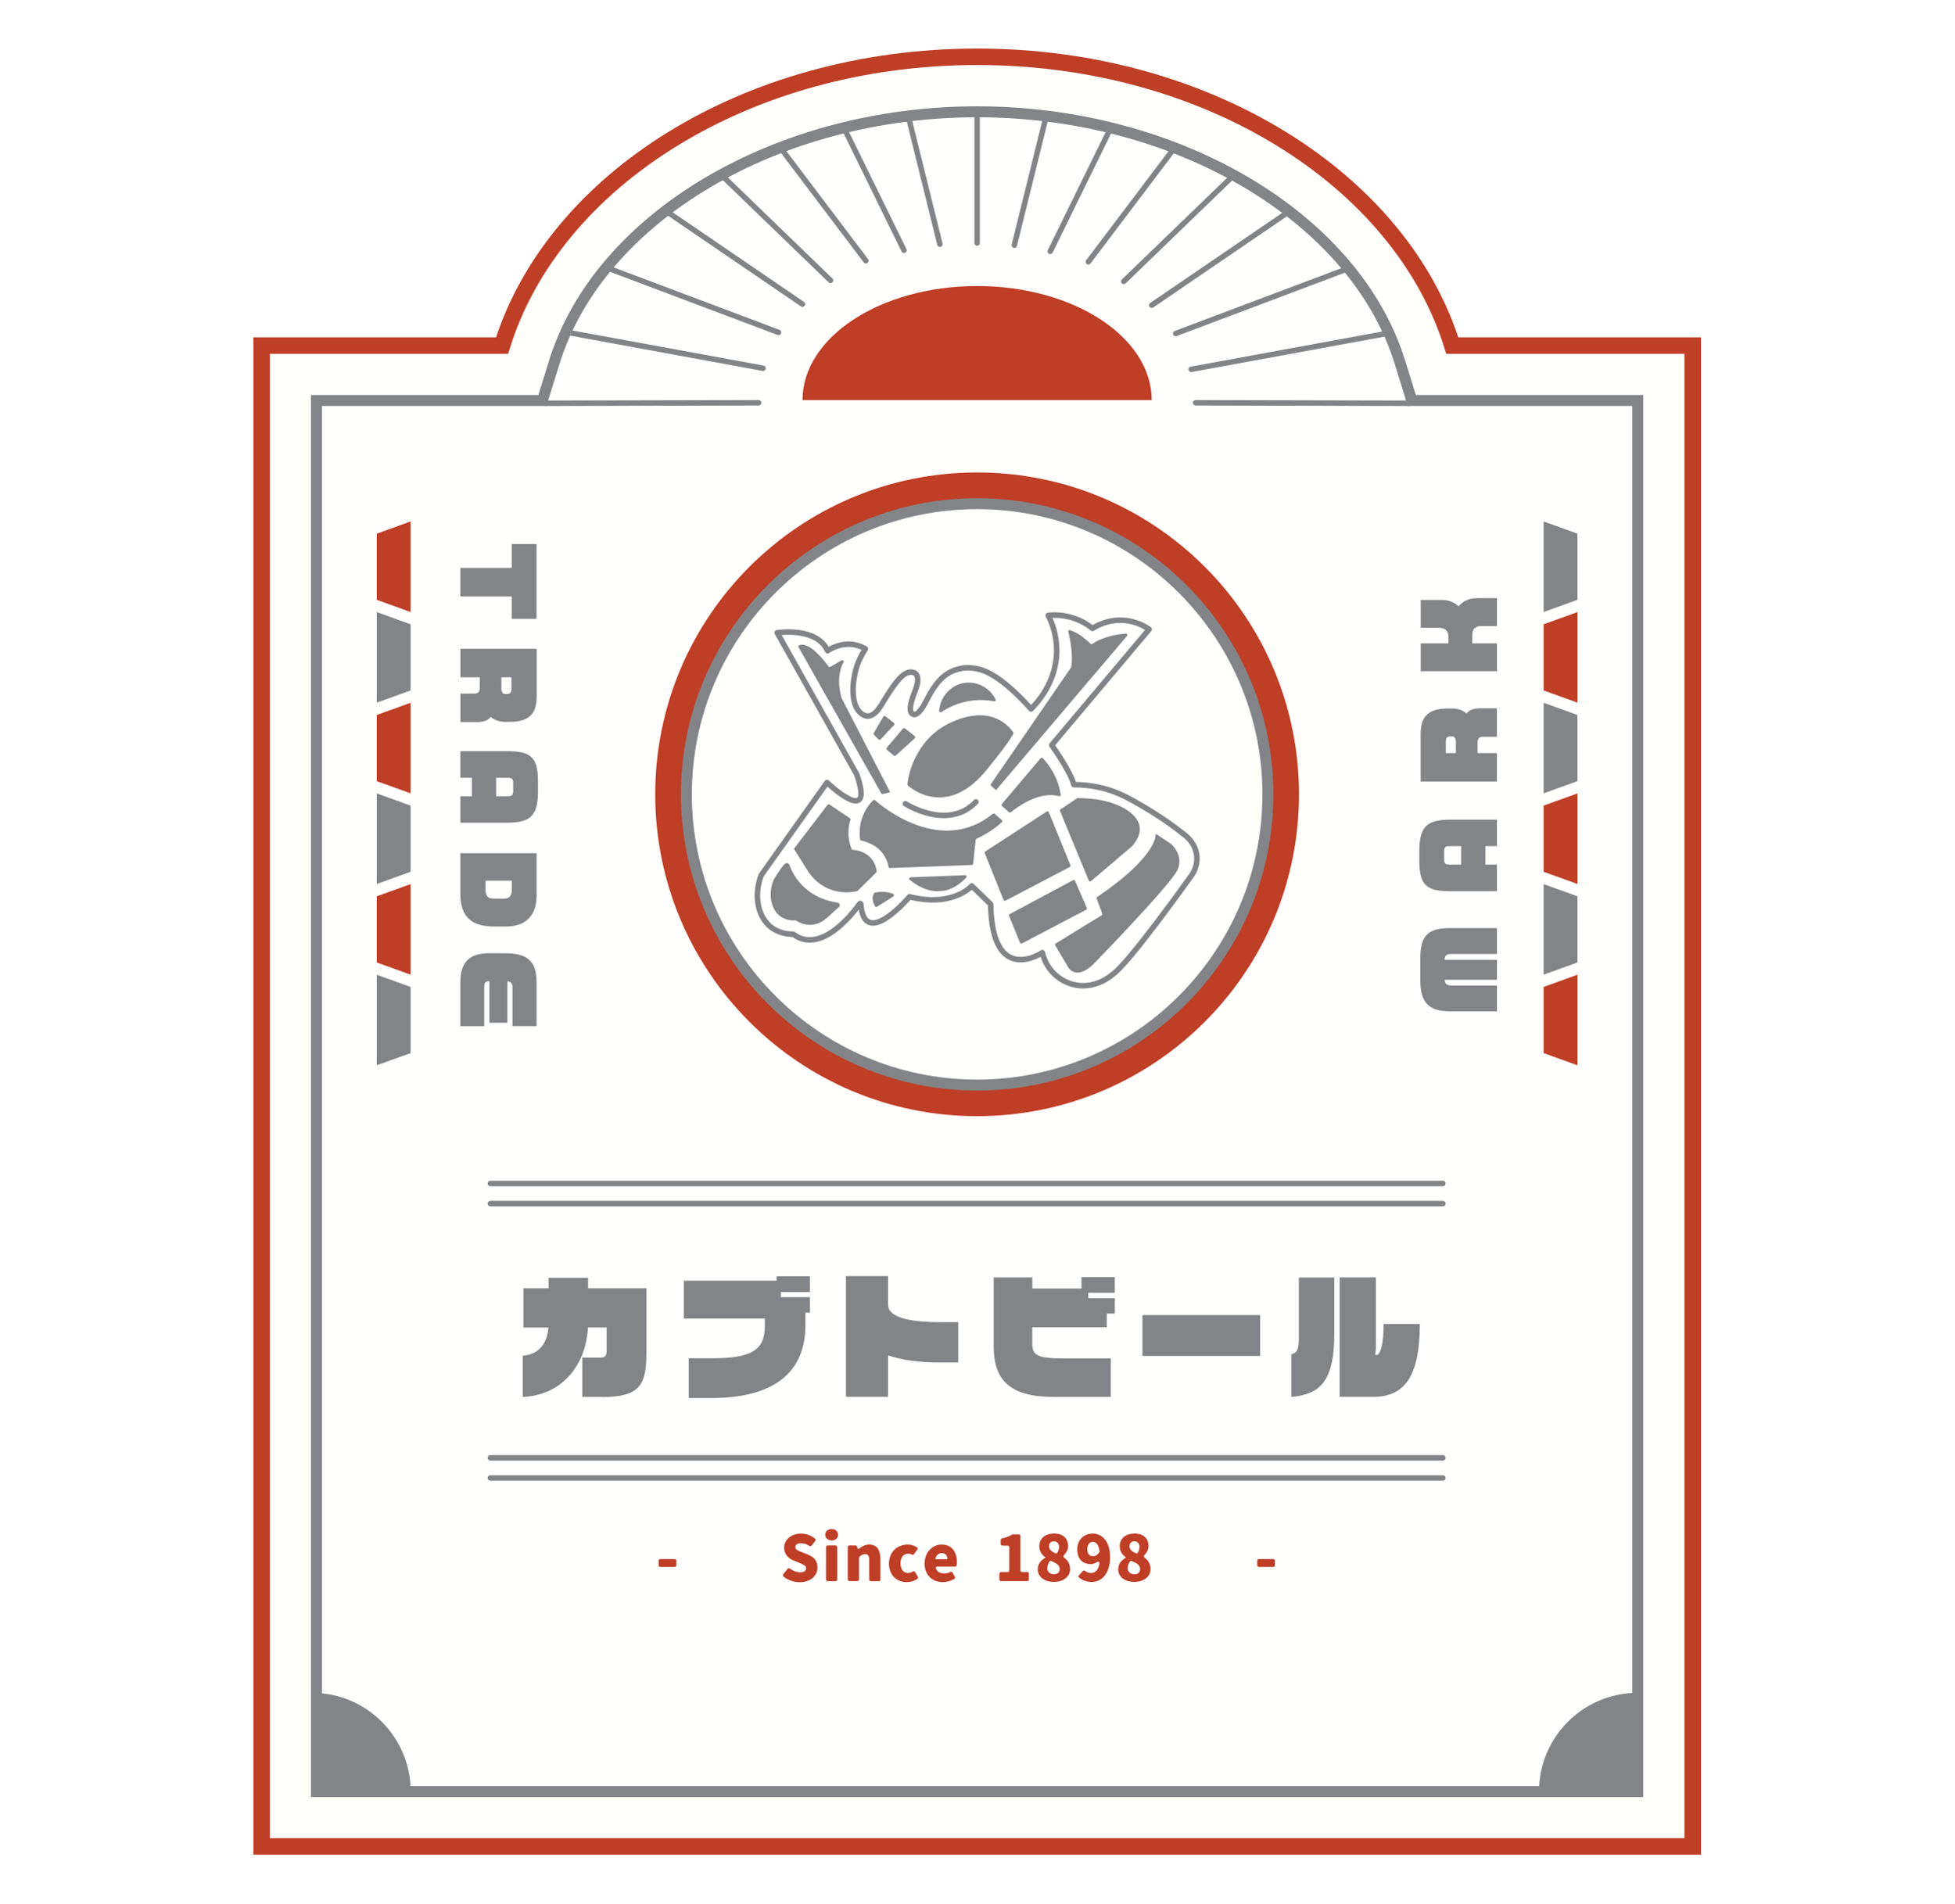
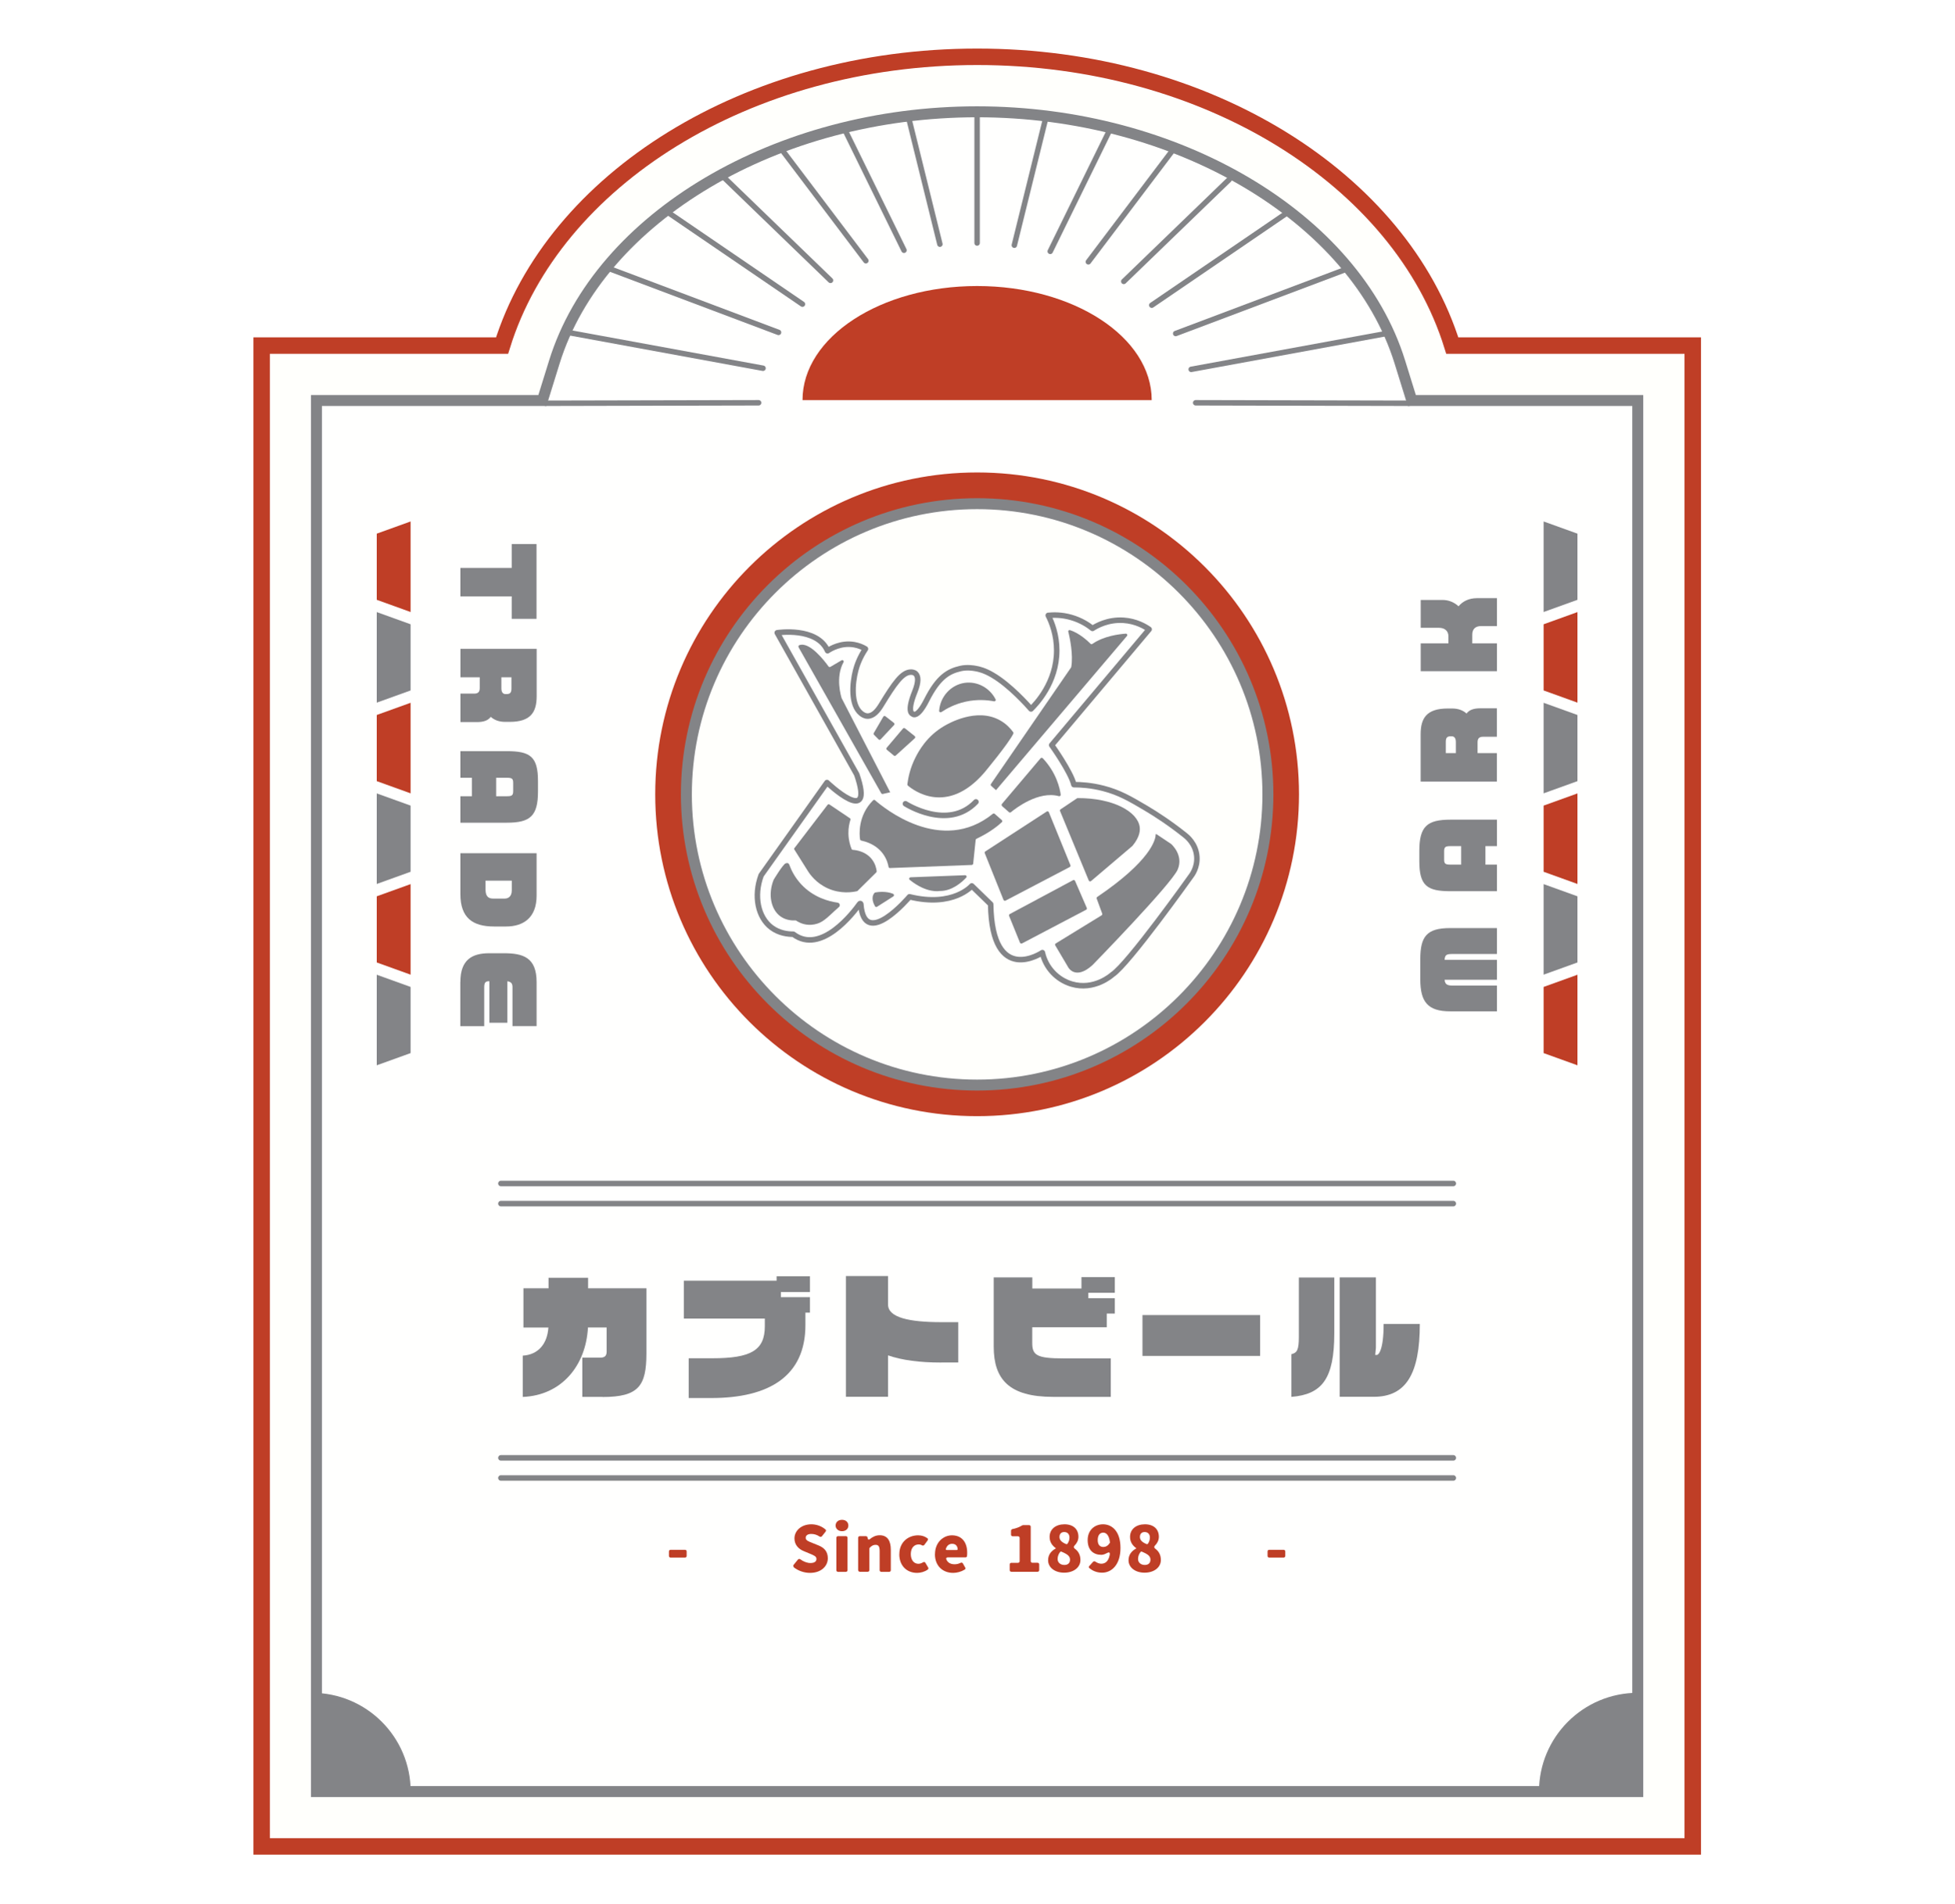
<svg xmlns="http://www.w3.org/2000/svg" id="_design-02" data-name="#design-02" viewBox="0 0 283.52 276.16">
  <defs>
    <style>
      .cls-1, .cls-2 {
        fill: none;
      }

      .cls-3 {
        fill: #fffff9;
        stroke-width: .79px;
      }

      .cls-3, .cls-4, .cls-5, .cls-2, .cls-6 {
        stroke-miterlimit: 10;
      }

      .cls-3, .cls-5, .cls-7, .cls-8, .cls-2, .cls-6 {
        stroke: #838487;
      }

      .cls-3, .cls-7, .cls-8, .cls-2 {
        stroke-linecap: round;
      }

      .cls-4 {
        stroke: #bf3e26;
        stroke-width: 2.39px;
      }

      .cls-4, .cls-5 {
        fill: #fffffc;
      }

      .cls-5, .cls-6 {
        stroke-width: 1.59px;
      }

      .cls-9 {
        fill: #838487;
      }

      .cls-7 {
        stroke-width: .8px;
      }

      .cls-7, .cls-8 {
        stroke-linejoin: round;
      }

      .cls-7, .cls-8, .cls-6 {
        fill: #fffffe;
      }

      .cls-8, .cls-2 {
        stroke-width: .8px;
      }

      .cls-10 {
        fill: #bf3e26;
      }
    </style>
  </defs>
  <path id="_.color-primary-stroke" data-name=".color-primary-stroke" class="cls-4" d="M210.7,50.14c-7.47-24.03-35.5-41.9-68.93-41.9s-61.47,17.86-68.93,41.9h-34.88v217.77h207.63V50.14h-34.88Z" />
  <path id="_.color-secondary-stroke" data-name=".color-secondary-stroke" class="cls-6" d="M45.91,259.95V58.11h32.78l1.74-5.6c6.54-21.03,32.33-36.29,61.33-36.29s54.79,15.26,61.33,36.29l1.74,5.6h32.78v201.84H45.91Z" />
  <g id="_.color-primary-fill" data-name=".color-primary-fill">
    <circle class="cls-10" cx="141.76" cy="115.25" r="46.7" />
+     <g>
+       <path class="cls-10" d="M97.05,225.76v-.65c0-.14.1-.24.24-.24h2.09c.14,0,.24.1.24.24v.65c0,.14-.1.24-.24.24h-2.09c-.14,0-.24-.1-.24-.24Z" />
+       <path class="cls-10" d="M115.17,227.37c-.11-.08-.11-.21-.03-.32l.62-.76c.1-.11.23-.12.35-.04.45.33.99.54,1.46.54.6,0,.88-.23.88-.59,0-.39-.37-.52-.96-.77l-.86-.36c-.71-.28-1.37-.87-1.37-1.85,0-1.14,1.02-2.05,2.45-2.05.72,0,1.47.25,2.05.75.1.09.1.21.02.31l-.53.67c-.09.11-.22.12-.34.05-.38-.25-.76-.38-1.21-.38-.5,0-.81.2-.81.57s.42.52,1.03.76l.84.34c.84.34,1.34.9,1.34,1.86,0,1.13-.95,2.12-2.59,2.12-.81,0-1.68-.28-2.36-.82Z" />
+       <path class="cls-10" d="M121.23,221.35c0-.49.38-.83.93-.83s.92.34.92.83-.38.82-.92.82-.93-.35-.93-.82ZM121.34,227.83v-4.7c0-.14.1-.24.24-.24h1.14c.14,0,.24.1.24.24v4.7c0,.14-.1.24-.24.24h-1.14c-.14,0-.24-.1-.24-.24Z" />
+       <path class="cls-10" d="M124.5,227.83v-4.7c0-.14.1-.24.24-.24h.88c.12,0,.22.08.24.19l.03.13c.04.19.15.23.31.11.39-.32.85-.56,1.43-.56,1.13,0,1.61.81,1.61,2.11v2.96c0,.14-.1.24-.24.24h-1.14c-.14,0-.24-.1-.24-.24v-2.77c0-.71-.19-.91-.59-.91-.34,0-.55.13-.82.39-.05.04-.08.11-.08.17v3.11c0,.14-.1.24-.24.24h-1.14c-.14,0-.24-.1-.24-.24Z" />
+       <path class="cls-10" d="M130.48,225.49c0-1.72,1.27-2.72,2.72-2.72.55,0,.98.16,1.34.42.11.08.12.2.04.32l-.47.64c-.1.12-.23.14-.35.07-.16-.1-.31-.13-.46-.13-.72,0-1.16.55-1.16,1.41s.46,1.4,1.1,1.4c.24,0,.47-.09.67-.21.14-.09.29-.06.36.09l.39.66c.06.1.04.23-.06.3-.48.34-1.06.48-1.55.48-1.46,0-2.58-1-2.58-2.71Z" />
+       <path class="cls-10" d="M135.65,225.49c0-1.69,1.2-2.72,2.46-2.72,1.49,0,2.21,1.08,2.21,2.5,0,.19,0,.38-.03.53-.02.11-.11.17-.21.17h-2.58c-.18,0-.28.12-.21.28.21.51.65.72,1.21.72.3,0,.58-.07.87-.21.13-.07.27-.03.34.11l.32.57c.07.11.04.24-.08.31-.51.31-1.13.47-1.67.47-1.49,0-2.64-1-2.64-2.71ZM137.36,224.9h1.45c.09,0,.14-.06.13-.14-.04-.44-.28-.76-.81-.76-.4,0-.76.24-.9.74-.03.1.03.16.13.16Z" />
+       <path class="cls-10" d="M146.49,227.83v-.83c0-.14.1-.24.24-.24h.96c.14,0,.24-.1.24-.24v-3.37c0-.14-.1-.24-.24-.24h-.77c-.14,0-.24-.1-.24-.24v-.56c0-.12.08-.21.19-.24.59-.12,1.02-.29,1.43-.54.04-.02.09-.04.12-.04h.88c.14,0,.24.1.24.24v4.98c0,.14.1.24.24.24h.75c.14,0,.24.1.24.24v.83c0,.14-.1.24-.24.24h-3.8c-.14,0-.24-.1-.24-.24Z" />
+       <path class="cls-10" d="M152.06,226.39c0-.84.48-1.37,1.11-1.71v-.05c-.54-.39-.89-.91-.89-1.63,0-1.13.89-1.83,2.16-1.83s2.02.71,2.02,1.81c0,.5-.23.95-.56,1.27-.16.16-.15.32.04.46.48.35.81.87.81,1.64,0,1.05-.95,1.84-2.37,1.84-1.33,0-2.32-.74-2.32-1.81ZM155.24,226.3c0-.57-.48-.83-1.26-1.17-.05-.02-.12,0-.15.03-.24.27-.39.65-.39,1.04,0,.56.45.87.98.87.46,0,.82-.23.82-.77ZM154.86,224.01c.2-.29.3-.6.3-.92,0-.49-.29-.8-.77-.8-.36,0-.68.22-.68.71s.37.8.99,1.05c.06.02.12,0,.16-.05Z" />
+       <path class="cls-10" d="M158.04,227.22l.53-.59c.11-.12.24-.12.37-.03.23.16.54.29.83.29.56,0,1.03-.32,1.22-1.23.09-.44-.08-.5-.45-.29-.26.15-.54.23-.76.23-1.14,0-1.98-.68-1.98-2.14s1.03-2.29,2.23-2.29c1.28,0,2.53.98,2.53,3.43s-1.29,3.59-2.67,3.59c-.8,0-1.41-.3-1.83-.65-.11-.09-.11-.22-.02-.33ZM161.03,223.86s.02-.06,0-.09c-.13-1.08-.57-1.39-.97-1.39-.43,0-.8.31-.8,1.08,0,.73.36,1,.82,1,.32,0,.67-.16.93-.6Z" />
+       <path class="cls-10" d="M163.73,226.39c0-.84.48-1.37,1.11-1.71v-.05c-.54-.39-.89-.91-.89-1.63,0-1.13.89-1.83,2.16-1.83s2.02.71,2.02,1.81c0,.5-.23.95-.56,1.27-.16.16-.15.32.04.46.48.35.81.87.81,1.64,0,1.05-.95,1.84-2.37,1.84-1.33,0-2.32-.74-2.32-1.81ZM166.91,226.3c0-.57-.48-.83-1.26-1.17-.05-.02-.12,0-.15.03-.24.27-.39.65-.39,1.04,0,.56.45.87.98.87.46,0,.82-.23.82-.77ZM166.53,224.01c.2-.29.3-.6.3-.92,0-.49-.29-.8-.77-.8-.36,0-.68.22-.68.71s.37.8.99,1.05c.06.02.12,0,.16-.05Z" />
+       <path class="cls-10" d="M183.9,225.76v-.65c0-.14.1-.24.24-.24h2.09c.14,0,.24.1.24.24v.65c0,.14-.1.24-.24.24h-2.09c-.14,0-.24-.1-.24-.24Z" />
+     </g>
    <path class="cls-10" d="M167.09,58.05c0-9.14-11.34-16.55-25.33-16.55s-25.33,7.41-25.33,16.55h50.66Z" />
    <g>
      <polygon class="cls-10" points="228.86 88.81 228.86 101.95 223.95 100.18 223.95 90.58 228.86 88.81" />
      <polygon class="cls-10" points="228.86 115.12 228.86 128.26 223.95 126.49 223.95 116.89 228.86 115.12" />
      <polygon class="cls-10" points="228.86 141.43 228.86 154.57 223.95 152.8 223.95 143.2 228.86 141.43" />
      <polygon class="cls-10" points="59.57 141.42 59.57 128.28 54.66 130.05 54.66 139.65 59.57 141.42" />
      <polygon class="cls-10" points="59.57 115.11 59.57 101.97 54.66 103.74 54.66 113.34 59.57 115.11" />
      <polygon class="cls-10" points="59.57 88.8 59.57 75.66 54.66 77.43 54.66 87.03 59.57 88.8" />
    </g>
-     <g>
-       <path class="cls-10" d="M95.55,227.11v-.65c0-.14.1-.24.24-.24h2.09c.14,0,.24.1.24.24v.65c0,.14-.1.24-.24.24h-2.09c-.14,0-.24-.1-.24-.24Z" />
-       <path class="cls-10" d="M113.67,228.72c-.11-.08-.11-.21-.03-.32l.62-.76c.1-.11.23-.12.35-.04.45.33.99.54,1.46.54.6,0,.88-.23.88-.59,0-.39-.37-.52-.96-.77l-.86-.36c-.71-.28-1.37-.87-1.37-1.85,0-1.14,1.02-2.05,2.45-2.05.72,0,1.47.25,2.05.75.1.09.1.21.02.31l-.53.67c-.09.11-.22.12-.34.05-.38-.25-.76-.38-1.21-.38-.5,0-.81.2-.81.57s.42.52,1.03.76l.84.34c.84.34,1.34.9,1.34,1.86,0,1.13-.95,2.12-2.59,2.12-.81,0-1.68-.28-2.36-.82Z" />
-       <path class="cls-10" d="M119.73,222.69c0-.49.38-.83.93-.83s.92.34.92.83-.38.82-.92.82-.93-.35-.93-.82ZM119.84,229.18v-4.7c0-.14.1-.24.24-.24h1.14c.14,0,.24.1.24.24v4.7c0,.14-.1.24-.24.24h-1.14c-.14,0-.24-.1-.24-.24Z" />
-       <path class="cls-10" d="M122.99,229.18v-4.7c0-.14.1-.24.24-.24h.88c.12,0,.22.08.24.19l.03.13c.04.19.15.23.31.11.39-.32.85-.56,1.43-.56,1.13,0,1.61.81,1.61,2.11v2.96c0,.14-.1.24-.24.24h-1.14c-.14,0-.24-.1-.24-.24v-2.77c0-.71-.19-.91-.59-.91-.34,0-.55.13-.82.39-.05.04-.08.11-.08.17v3.11c0,.14-.1.24-.24.24h-1.14c-.14,0-.24-.1-.24-.24Z" />
-       <path class="cls-10" d="M128.98,226.83c0-1.72,1.27-2.72,2.72-2.72.55,0,.98.16,1.34.42.11.08.12.2.04.32l-.47.64c-.1.12-.23.14-.35.07-.16-.1-.31-.13-.46-.13-.72,0-1.16.55-1.16,1.41s.46,1.4,1.1,1.4c.24,0,.47-.09.67-.21.14-.09.29-.06.36.09l.39.66c.06.1.04.23-.06.3-.48.34-1.06.48-1.55.48-1.46,0-2.58-1-2.58-2.71Z" />
-       <path class="cls-10" d="M134.15,226.83c0-1.69,1.2-2.72,2.46-2.72,1.49,0,2.21,1.08,2.21,2.5,0,.19,0,.38-.03.53-.02.11-.11.17-.21.17h-2.58c-.18,0-.28.12-.21.28.21.51.65.72,1.21.72.3,0,.58-.07.87-.21.13-.07.27-.03.34.11l.32.57c.07.11.04.24-.08.31-.51.31-1.13.47-1.67.47-1.49,0-2.64-1-2.64-2.71ZM135.86,226.25h1.45c.09,0,.14-.06.13-.14-.04-.44-.28-.76-.81-.76-.4,0-.76.24-.9.74-.03.1.03.16.13.16Z" />
-       <path class="cls-10" d="M144.99,229.18v-.83c0-.14.1-.24.24-.24h.96c.14,0,.24-.1.24-.24v-3.37c0-.14-.1-.24-.24-.24h-.77c-.14,0-.24-.1-.24-.24v-.56c0-.12.08-.21.19-.24.59-.12,1.02-.29,1.43-.54.04-.02.09-.04.12-.04h.88c.14,0,.24.1.24.24v4.98c0,.14.1.24.24.24h.75c.14,0,.24.1.24.24v.83c0,.14-.1.24-.24.24h-3.8c-.14,0-.24-.1-.24-.24Z" />
-       <path class="cls-10" d="M150.56,227.73c0-.84.48-1.37,1.11-1.71v-.05c-.54-.39-.89-.91-.89-1.63,0-1.13.89-1.83,2.16-1.83s2.02.71,2.02,1.81c0,.5-.23.95-.56,1.27-.16.16-.15.32.04.46.48.35.81.87.81,1.64,0,1.05-.95,1.84-2.37,1.84-1.33,0-2.32-.74-2.32-1.81ZM153.74,227.65c0-.57-.48-.83-1.26-1.17-.05-.02-.12,0-.15.03-.24.27-.39.65-.39,1.04,0,.56.45.87.98.87.46,0,.82-.23.82-.77ZM153.35,225.36c.2-.29.3-.6.3-.92,0-.49-.29-.8-.77-.8-.36,0-.68.22-.68.71s.37.8.99,1.05c.06.02.12,0,.16-.05Z" />
-       <path class="cls-10" d="M156.53,228.57l.53-.59c.11-.12.24-.12.37-.03.23.16.54.29.83.29.56,0,1.03-.32,1.22-1.23.09-.44-.08-.5-.45-.29-.26.15-.54.23-.76.23-1.14,0-1.98-.68-1.98-2.14s1.03-2.29,2.23-2.29c1.28,0,2.53.98,2.53,3.43s-1.29,3.59-2.67,3.59c-.8,0-1.41-.3-1.83-.65-.11-.09-.11-.22-.02-.33ZM159.52,225.2s.02-.06,0-.09c-.13-1.08-.57-1.39-.97-1.39-.43,0-.8.31-.8,1.08,0,.73.36,1,.82,1,.32,0,.67-.16.93-.6Z" />
-       <path class="cls-10" d="M162.23,227.73c0-.84.48-1.37,1.11-1.71v-.05c-.54-.39-.89-.91-.89-1.63,0-1.13.89-1.83,2.16-1.83s2.02.71,2.02,1.81c0,.5-.23.95-.56,1.27-.16.16-.15.32.04.46.48.35.81.87.81,1.64,0,1.05-.95,1.84-2.37,1.84-1.33,0-2.32-.74-2.32-1.81ZM165.41,227.65c0-.57-.48-.83-1.26-1.17-.05-.02-.12,0-.15.03-.24.27-.39.65-.39,1.04,0,.56.45.87.98.87.46,0,.82-.23.82-.77ZM165.02,225.36c.2-.29.3-.6.3-.92,0-.49-.29-.8-.77-.8-.36,0-.68.22-.68.71s.37.8.99,1.05c.06.02.12,0,.16-.05Z" />
-       <path class="cls-10" d="M182.4,227.11v-.65c0-.14.1-.24.24-.24h2.09c.14,0,.24.1.24.24v.65c0,.14-.1.24-.24.24h-2.09c-.14,0-.24-.1-.24-.24Z" />
-     </g>
  </g>
  <path id="_.color-secondary-stroke-2" data-name=".color-secondary-stroke" class="cls-5" d="M141.76,157.44c-23.26,0-42.18-18.92-42.18-42.18s18.92-42.18,42.18-42.18,42.19,18.92,42.19,42.18-18.92,42.18-42.19,42.18Z" />
  <g id="_.color-secondary-stroke-3" data-name=".color-secondary-stroke">
    <g>
-       <line class="cls-2" x1="71.15" y1="171.72" x2="209.33" y2="171.72" />
-       <line class="cls-2" x1="71.15" y1="174.64" x2="209.33" y2="174.64" />
-       <line class="cls-2" x1="71.15" y1="211.53" x2="209.33" y2="211.53" />
-       <line class="cls-2" x1="71.15" y1="214.45" x2="209.33" y2="214.45" />
+       <line class="cls-2" x1="72.67" y1="171.72" x2="210.85" y2="171.72" />
+       <line class="cls-2" x1="72.67" y1="174.64" x2="210.85" y2="174.64" />
+       <line class="cls-2" x1="72.67" y1="211.53" x2="210.85" y2="211.53" />
+       <line class="cls-2" x1="72.67" y1="214.45" x2="210.85" y2="214.45" />
    </g>
    <g>
      <line class="cls-3" x1="131.91" y1="17.41" x2="136.36" y2="35.43" />
      <line class="cls-3" x1="122.51" y1="18.69" x2="131.15" y2="36.31" />
      <line class="cls-3" x1="113.12" y1="21.3" x2="125.62" y2="37.83" />
      <line class="cls-3" x1="105.19" y1="25.9" x2="120.49" y2="40.68" />
      <line class="cls-3" x1="96.83" y1="30.76" x2="116.42" y2="44.13" />
      <line class="cls-3" x1="88.43" y1="38.99" x2="112.95" y2="48.23" />
      <line class="cls-3" x1="82.71" y1="48.29" x2="110.7" y2="53.43" />
      <line class="cls-3" x1="79.17" y1="58.51" x2="110.06" y2="58.44" />
      <line class="cls-3" x1="141.76" y1="16.55" x2="141.76" y2="35.26" />
      <line class="cls-3" x1="151.61" y1="17.57" x2="147.16" y2="35.58" />
      <line class="cls-3" x1="161.01" y1="18.84" x2="152.37" y2="36.47" />
      <line class="cls-3" x1="170.4" y1="21.45" x2="157.9" y2="37.99" />
      <line class="cls-3" x1="178.33" y1="26.06" x2="163.04" y2="40.83" />
      <line class="cls-3" x1="186.46" y1="31.07" x2="167.1" y2="44.28" />
      <line class="cls-3" x1="195.14" y1="39.13" x2="170.57" y2="48.39" />
      <line class="cls-3" x1="200.76" y1="48.46" x2="172.82" y2="53.59" />
      <line class="cls-3" x1="204.4" y1="58.51" x2="173.47" y2="58.44" />
    </g>
  </g>
  <g id="_.color-secondary-stroke-4" data-name=".color-secondary-stroke">
    <path id="_.color-secondary-stroke-5" data-name=".color-secondary-stroke" class="cls-8" d="M124.29,112.35l-11.53-20.54s5.77-.9,7.3,2.61c.44-.29,1.96-1.21,3.86-.88.69.12,1.24.37,1.64.61-.84,1.26-1.23,2.39-1.42,3.12-.48,1.84-.76,5,.79,6.24.15.12.49.39.95.39.81,0,1.47-.78,1.95-1.57,1.96-3.22,3.07-4.79,4.32-4.81.1,0,.44,0,.68.22.41.39.47,1.18-.11,2.63-1.23,3.04-.32,3.21-.32,3.21,0,0,.64.78,2.04-1.99,1.66-3.29,3.11-4.18,4.91-4.59.94-.22,1.89-.06,2.2,0,.48.08,1.29.27,2.42.93,2.54,1.47,5.14,4.4,5.61,4.94.7-.69,3.73-3.8,3.73-8.49,0-2.27-.7-4.05-1.23-5.09.73-.07,1.93-.11,3.32.29,1.47.42,2.52,1.13,3.1,1.6.56-.36,2.21-1.32,4.49-1.18,1.85.12,3.17.92,3.73,1.31l-14.14,16.8s2.77,3.87,3.22,5.74c1.03,0,2.53.09,4.27.54,2.3.59,3.86,1.5,6.13,2.84,1.52.9,3.51,2.19,5.73,3.96.21.16,1.58,1.22,1.71,3.11.11,1.56-.7,2.65-.91,2.91,0,0-9.04,12.71-11.33,14.19-.12.11-2.65,2.36-5.94,1.38-2.13-.64-3.75-2.39-4.23-4.56,0,0-7.31,4.97-7.5-7.02l-2.74-2.66s-2.67,3.15-9.04,1.58c0,0-6.56,7.78-7.06,1.07,0-.09-.11-.13-.16-.06-.88,1.24-5.6,7.47-9.64,4.42-.76,0-2.06-.13-3.18-.98-1.95-1.48-2.6-4.56-1.48-7.58,3.18-4.48,6.37-8.97,9.55-13.45,0,0,7.05,6.71,4.31-1.2Z" />
    <path class="cls-7" d="M131.36,116.62s6.18,3.98,10.23-.27" />
  </g>
  <g id="_.color-secondary-fill" data-name=".color-secondary-fill">
    <path class="cls-9" d="M223.28,259.95c0-7.91,6.41-14.33,14.33-14.33v14.33h-14.33Z" />
    <path class="cls-9" d="M45.25,245.62c7.91,0,14.33,6.41,14.33,14.33h-14.33v-14.33Z" />
    <g>
      <path class="cls-9" d="M145.38,116.96l1.01.89c.08.07.19.07.27,0,.69-.57,4.01-3.14,6.96-2.33.15.04.29-.07.27-.22-.11-.82-.58-3.14-2.6-5.28-.09-.09-.24-.09-.32,0l-5.61,6.63c-.07.09-.06.22.02.29Z" />
      <path class="cls-9" d="M153.8,117.69l4.16,10.07c.05.13.22.17.33.08,2-1.7,3.99-3.39,5.99-5.09.01,0,.02-.02.03-.03,1.11-1.34,1.1-2.3,1.04-2.73-.3-2.22-3.85-4.21-8.99-4.19-.04,0-.09.01-.12.04l-2.37,1.59c-.08.06-.11.16-.08.25Z" />
      <path class="cls-9" d="M142.87,123.79l2.72,6.78c.05.11.18.16.29.11l9.32-4.88c.1-.05.14-.16.1-.26l-3.13-7.69c-.05-.12-.2-.17-.31-.1l-8.91,5.79c-.08.05-.12.16-.08.25Z" />
      <path class="cls-9" d="M146.4,132.89l1.58,3.89c.05.11.18.16.29.11l9.31-4.89c.1-.05.14-.17.09-.27l-1.7-3.92c-.05-.11-.18-.16-.29-.1l-9.19,4.92c-.09.05-.13.16-.09.26Z" />
      <path class="cls-9" d="M153.17,136.89c-.1.06-.13.19-.07.28l1.89,3.2s1.03,1.9,3.51-.34c0,0,11.44-11.73,12.36-13.86.89-2.06-.86-3.64-.97-3.73,0,0,0,0-.02-.01l-2.08-1.39c-.06-.04-.13,0-.13.07,0,.71-.7,3.77-8.47,9.03-.08.05-.11.16-.08.24l.8,2.18c.03.09,0,.2-.09.25l-6.65,4.08Z" />
      <path class="cls-9" d="M126.94,116.1c1.19,1.05,9.63,8.03,17.1,1.98.08-.06.19-.06.27,0l1.03.91c.09.08.1.22.01.3-.41.39-1.63,1.45-3.68,2.41-.07.03-.11.09-.12.17l-.36,3.44c-.01.1-.1.18-.2.19l-11.87.45c-.11,0-.2-.07-.21-.17-.11-.69-.73-3.11-3.97-3.82-.08-.02-.15-.08-.16-.17-.1-.64-.36-3.42,1.89-5.67.08-.08.2-.09.29-.01Z" />
      <path class="cls-9" d="M132.11,127.29l7.91-.3c.19,0,.29.21.16.35-.62.66-2.07,1.97-3.87,1.94,0,0-1.83.39-4.33-1.62-.15-.12-.06-.36.13-.37Z" />
      <path class="cls-9" d="M126.99,129.49c.32-.06,1.57-.23,2.58.2.16.07.18.28.04.37l-2.37,1.51c-.1.06-.23.03-.29-.07-.22-.38-.63-1.27-.09-1.93.03-.04.08-.07.13-.08Z" />
      <path class="cls-9" d="M115.27,123.04l4.79-6.26c.07-.09.19-.11.28-.05l2.96,1.99c.08.05.11.14.08.23-.15.48-.31,1.17-.29,2.01.02.97.26,1.74.46,2.23.03.07.09.12.17.12.47.03,1.94.21,2.84,1.46.45.62.58,1.25.63,1.64,0,.06-.02.12-.06.17-.9.89-1.81,1.79-2.71,2.68-.03.03-.06.05-.1.05-.61.14-2.34.44-4.24-.42-1.72-.78-2.61-2.07-2.92-2.58l-1.91-3.04c-.05-.07-.04-.17.01-.24Z" />
      <path class="cls-9" d="M113.98,125.28c.18-.09.31-.04.31-.04.1.03.18.11.22.23.29.79.8,1.84,1.73,2.84,1.77,1.9,3.99,2.48,5.28,2.66.32.05.43.45.18.65-.82.67-1.86,1.86-2.77,2.26-.07.03-.13.06-.2.08-.23.09-.79.27-1.49.22-.88-.06-1.51-.45-1.78-.63-.52.03-1.45-.01-2.25-.6-1.36-.99-1.82-3.17-.97-5.3.08-.13,1.31-2.18,1.73-2.38Z" />
      <path class="cls-9" d="M131.64,113.8c0,.07.02.13.07.18.7.61,5.63,4.47,11.1-1.88,0,0,3.56-4.27,4.21-5.66.03-.07.02-.14-.02-.2-.38-.52-.99-1.21-1.91-1.72-3.41-1.92-7.54.49-8.09.81-2.57,1.49-3.74,3.71-4.16,4.53-.8,1.56-1.08,2.99-1.2,3.95Z" />
      <path class="cls-9" d="M136.57,103.32c-.14.09-.33-.01-.32-.18.15-2.07,1.71-3.77,3.7-4.06,1.82-.26,3.64.71,4.49,2.39.08.15-.06.32-.22.29-.93-.18-2.41-.33-4.13.05-1.57.35-2.76,1-3.51,1.51Z" />
      <path class="cls-9" d="M131.3,105.68l1.41,1.13c.1.08.1.23,0,.32l-2.76,2.5c-.08.07-.19.07-.27,0l-1.01-.84c-.09-.07-.1-.21-.03-.29l2.36-2.79c.07-.09.2-.1.29-.03Z" />
      <path class="cls-9" d="M128.46,103.93l1.23.96c.1.08.11.22.02.31l-1.95,2.08c-.08.09-.22.09-.3,0l-.66-.67c-.07-.07-.08-.17-.03-.25l1.38-2.37c.06-.11.21-.14.31-.06Z" />
      <path class="cls-9" d="M155,91.68c.21.88.73,3.32.42,5.09,0,.03-.02.06-.04.09l-11.61,16.89c-.06.09-.05.2.03.27l.7.63,19-22.37c.12-.14.01-.36-.17-.34-.97.07-3.2.34-4.85,1.49-.08.06-.19.05-.26-.02-.38-.38-1.62-1.55-2.98-1.98-.15-.05-.3.09-.26.25Z" />
      <path class="cls-9" d="M115.86,93.92l11.99,21.18c.05.08.14.12.23.1l1.07-.24-7.04-13.65s0-.01-.01-.03c-.06-.19-.94-3,.28-5.2.1-.18-.11-.38-.29-.27l-1.62.95c-.09.05-.21.03-.27-.06-.51-.72-2.76-3.68-4.25-3.08-.11.04-.14.19-.09.29Z" />
    </g>
    <g>
      <path class="cls-9" d="M74.24,86.53h-7.45v-4.13h7.45v-3.46h3.6v10.85h-3.6v-3.27Z" />
      <path class="cls-9" d="M66.79,100.64h2.01c.56,0,.8-.24.8-.81v-1.56h-2.8v-4.13h11.06v6.86c0,2.34-.87,3.74-3.92,3.74h-.65c-.88,0-1.57-.26-2.09-.73-.42.56-1.08.76-2.03.76h-2.37v-4.12ZM73.48,100.71c.53,0,.72-.22.72-.81v-1.63h-1.46v1.63c0,.61.29.81.62.81h.12Z" />
      <path class="cls-9" d="M66.79,115.53h1.67v-2.68h-1.67v-3.86h6.75c3.36,0,4.51.77,4.51,4.35v1.5c0,3.58-1.15,4.53-4.51,4.53h-6.75v-3.83ZM73.54,115.53c.7,0,.91-.11.91-.73v-1.23c0-.61-.2-.72-.91-.72h-1.56v2.68h1.56Z" />
      <path class="cls-9" d="M66.79,129.72v-5.92h11.06s0,6.15,0,6.15c0,3.24-1.95,4.48-4.42,4.48h-1.76c-3.1,0-4.88-1.26-4.88-4.71ZM73.23,130.38c.5,0,1.02-.3,1.02-1.19v-1.41h-3.81v1.3c0,1.1.54,1.3,1.12,1.3h1.67Z" />
      <path class="cls-9" d="M66.79,142.47c0-3.23,1.71-4.16,4.2-4.16h2.1c2.8,0,4.76.6,4.76,4.2v6.37h-3.5v-5.65c0-.52-.18-.77-.75-.85v6.02h-2.6v-6.03c-.5,0-.75.11-.75.87v5.65h-3.47v-6.41Z" />
    </g>
    <g>
      <path class="cls-9" d="M217.18,138.42h-6.45c-.81,0-1.11.09-1.14.85h7.59v2.89h-7.59c.05.69.42.84,1.14.84h6.45v3.74h-6.8c-3.23,0-4.32-1.37-4.32-4.63v-2.94c0-3.31.95-4.51,4.32-4.51h6.8v3.77Z" />
      <path class="cls-9" d="M217.18,122.77h-1.67v2.68h1.67v3.86h-6.75c-3.36,0-4.51-.77-4.51-4.35v-1.5c0-3.58,1.15-4.53,4.51-4.53h6.75v3.83ZM210.43,122.77c-.7,0-.91.11-.91.73v1.23c0,.61.2.72.91.72h1.56v-2.68h-1.56Z" />
      <path class="cls-9" d="M217.18,106.9h-2.01c-.56,0-.8.24-.8.81v1.56h2.8v4.13h-11.06v-6.86c0-2.34.87-3.74,3.92-3.74h.65c.88,0,1.57.26,2.09.73.42-.56,1.08-.76,2.03-.76h2.37v4.12ZM210.48,106.83c-.53,0-.72.22-.72.81v1.63h1.46v-1.63c0-.61-.29-.81-.62-.81h-.12Z" />
      <path class="cls-9" d="M217.18,90.84h-2.29c-.84,0-1.29.43-1.29,1.26v1.25h3.58v4.04h-11.06v-4.04h4.02v-1.04c0-.72-.49-1.22-1.38-1.22h-2.64v-4.04h3.16c.92,0,1.71.35,2.33.92.61-.73,1.5-1.18,2.68-1.18h2.89v4.05Z" />
    </g>
    <g>
      <path class="cls-9" d="M87.41,202.68h-2.93v-5.69h2.61c.66,0,.92-.28.92-.88v-3.5h-2.71c-.3,5.58-3.86,9.86-9.46,10.08v-5.99c2.29-.14,3.56-1.75,3.72-4.08h-3.62v-5.69h3.64v-1.53h5.74v1.53h8.46v9.44c0,4.72-1.12,6.33-6.37,6.33Z" />
      <path class="cls-9" d="M116.85,190.47v1.79c0,7.45-5.32,10.59-13.66,10.59h-3.27v-5.77h3.43c5.58,0,7.61-1.14,7.61-4.64v-1.12h-11.75v-5.5h13.46v-.64h4.84v2.29h-4.22v.74h4.22v2.25h-.66Z" />
      <path class="cls-9" d="M136.53,197.7c-3.11,0-5.67-.34-7.69-1.04v6.01h-6.11v-17.52h6.11v4.14c0,1.89,3.11,2.55,7.69,2.55h2.49v5.85h-2.49Z" />
      <path class="cls-9" d="M160.57,190.59v1.99h-10.81v2.27c0,1.77.62,2.25,4.52,2.25h6.87v5.58h-8.38c-6.37,0-8.6-2.55-8.6-7.29v-10.04h5.6v1.61h7.13v-1.65h4.84v2.27h-3.84v.78h3.84v2.23h-1.15Z" />
      <path class="cls-9" d="M165.75,196.74v-5.93h17.07v5.93h-17.07Z" />
      <path class="cls-9" d="M187.36,202.68v-6.19c.8-.2,1.08-.58,1.08-2.49v-8.64h5.14v8.12c0,6.59-1.79,8.84-6.21,9.2ZM200.74,192.1v.04c0,3.74-.74,4.46-.98,4.46h-.24l.1-1.02v-10.23h-5.26v17.32h4.96c4.7,0,6.67-3.38,6.67-10.57h-5.26ZM205.99,192.06v.04-.04Z" />
    </g>
    <g>
      <polygon class="cls-9" points="223.95 88.8 223.95 75.66 228.86 77.43 228.86 87.03 223.95 88.8" />
      <polygon class="cls-9" points="223.95 115.11 223.95 101.97 228.86 103.74 228.86 113.34 223.95 115.11" />
      <polygon class="cls-9" points="223.95 141.42 223.95 128.28 228.86 130.05 228.86 139.65 223.95 141.42" />
      <polygon class="cls-9" points="54.66 141.43 54.66 154.57 59.57 152.8 59.57 143.2 54.66 141.43" />
      <polygon class="cls-9" points="54.66 115.12 54.66 128.26 59.57 126.49 59.57 116.89 54.66 115.12" />
      <polygon class="cls-9" points="54.66 88.81 54.66 101.95 59.57 100.18 59.57 90.58 54.66 88.81" />
    </g>
  </g>
-   <rect id="_.text-01" data-name=".text-01" class="cls-1" x="86.36" y="234.36" width="110.81" height="12.84" />
+   <rect id="_.text-01" data-name=".text-01" class="cls-1" x="70.33" y="235.95" width="142.87" height="12.82" />
</svg>
